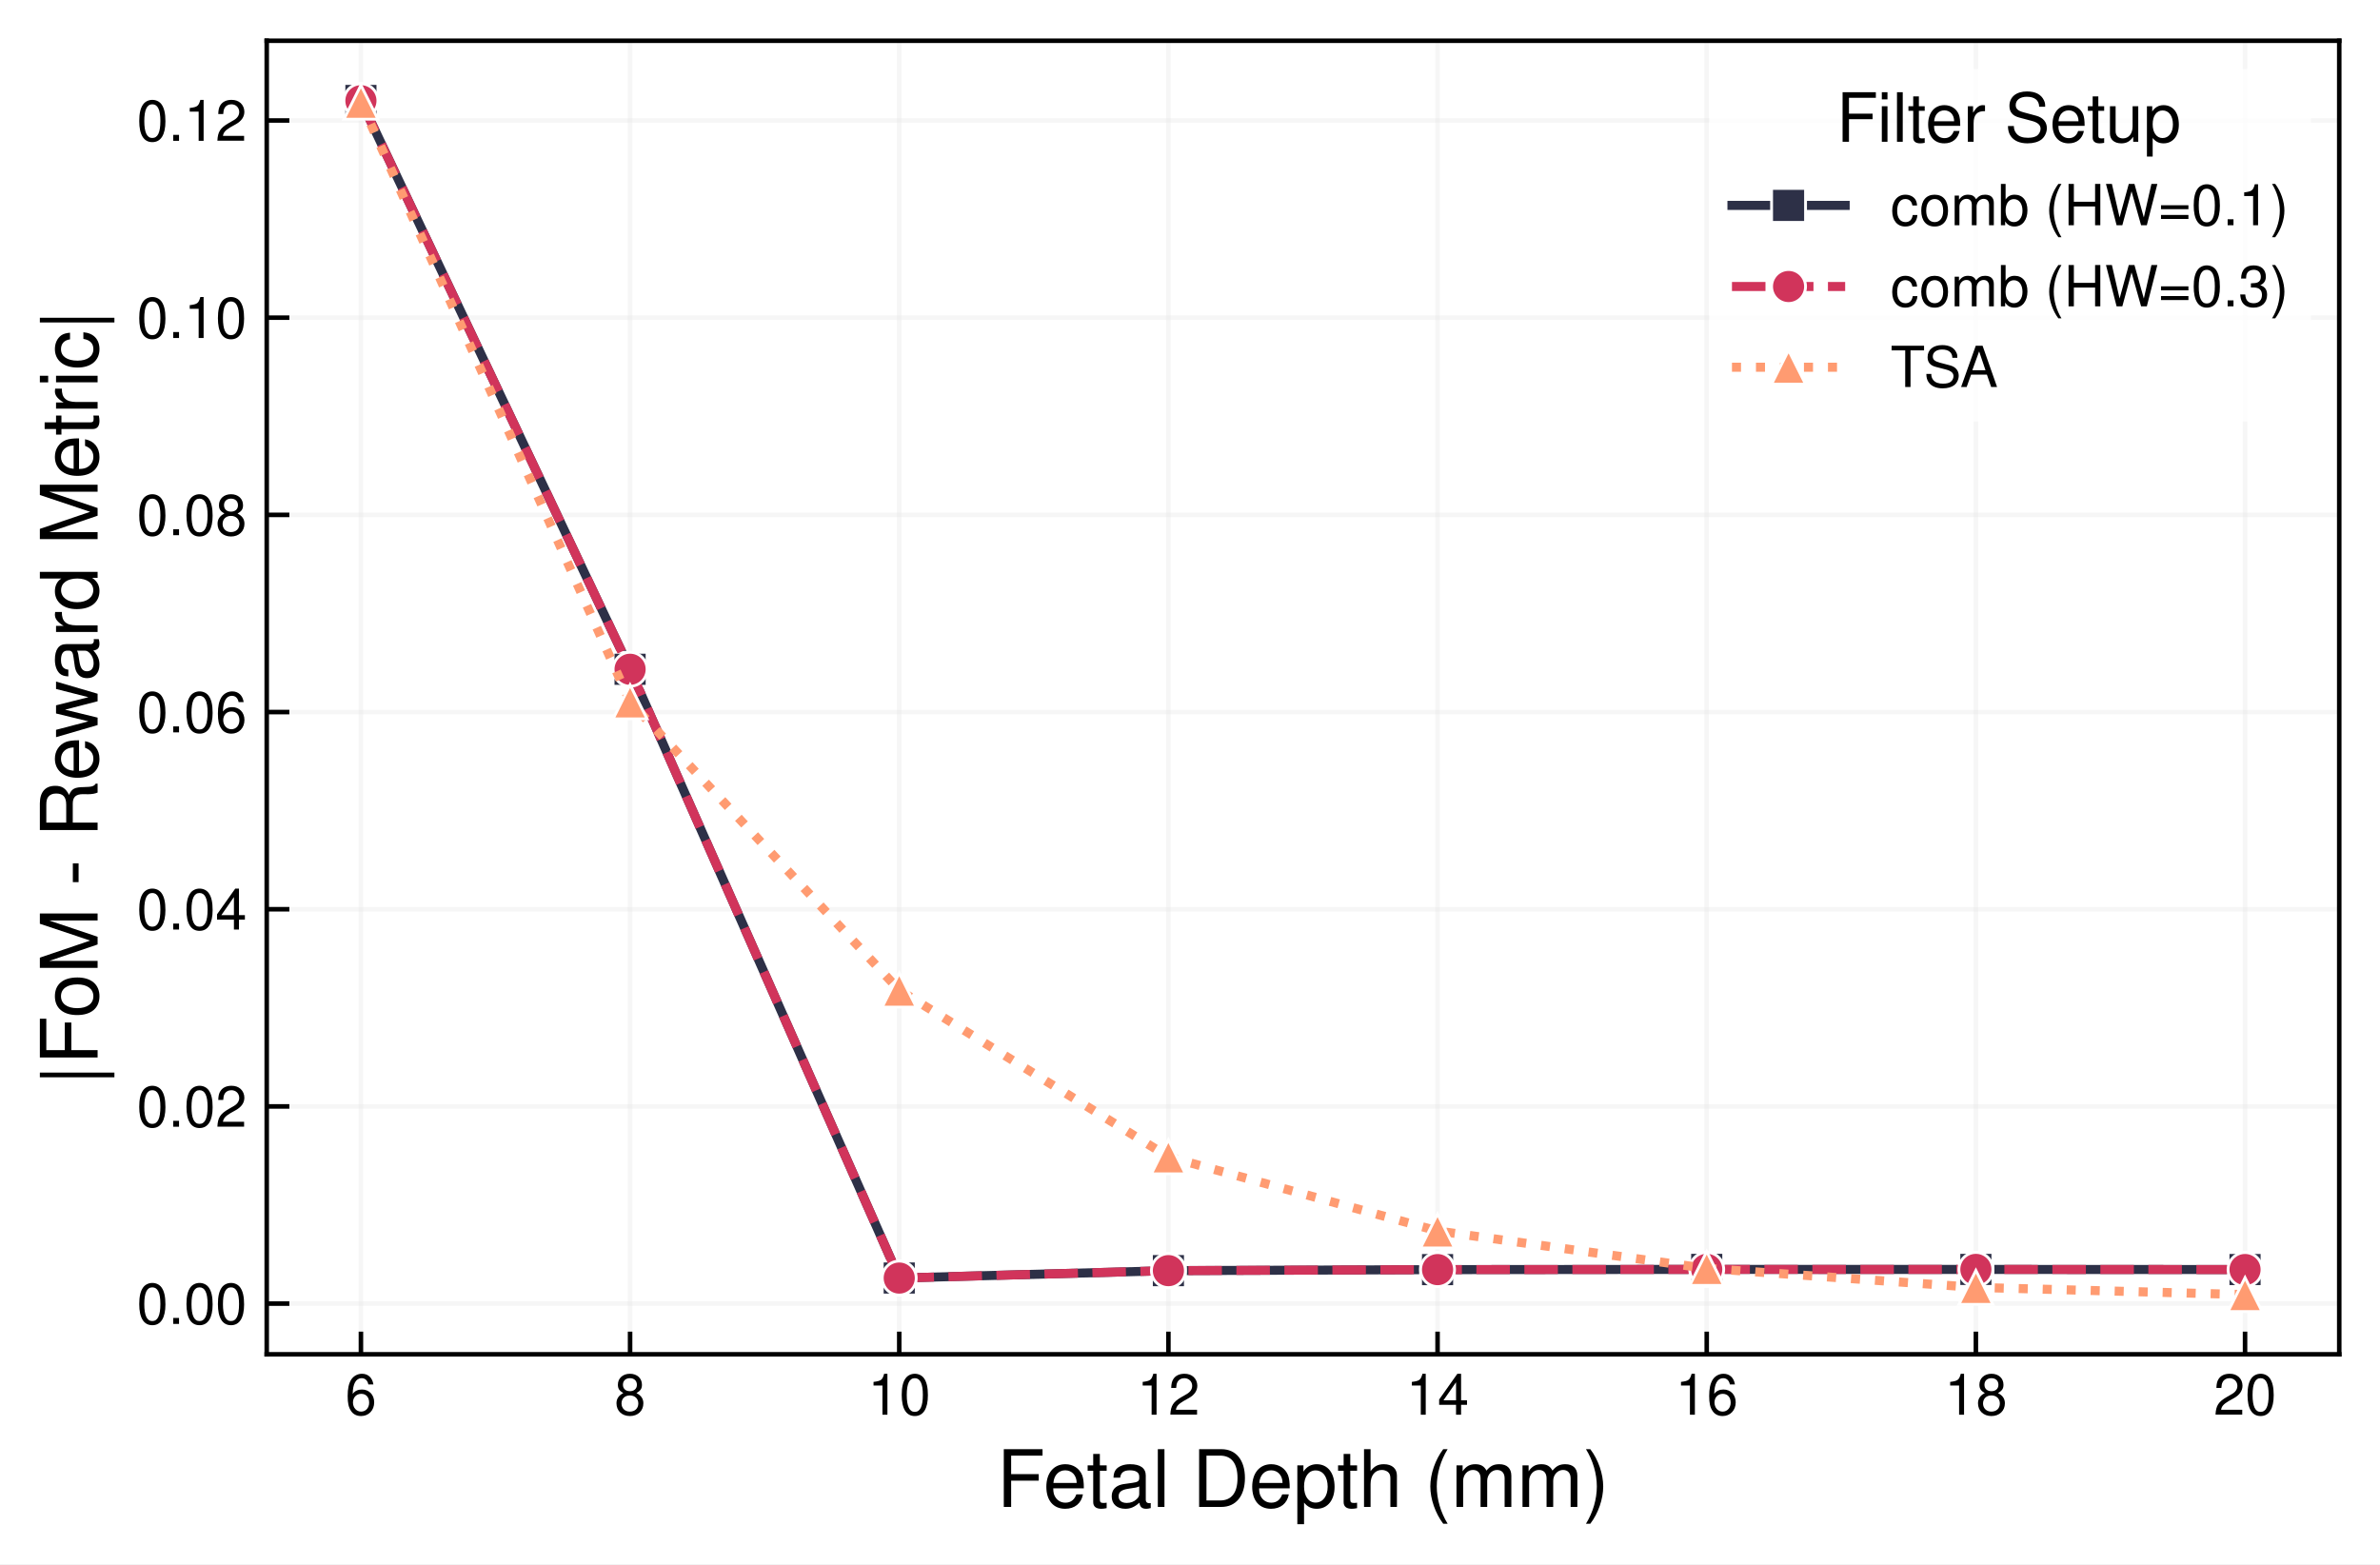
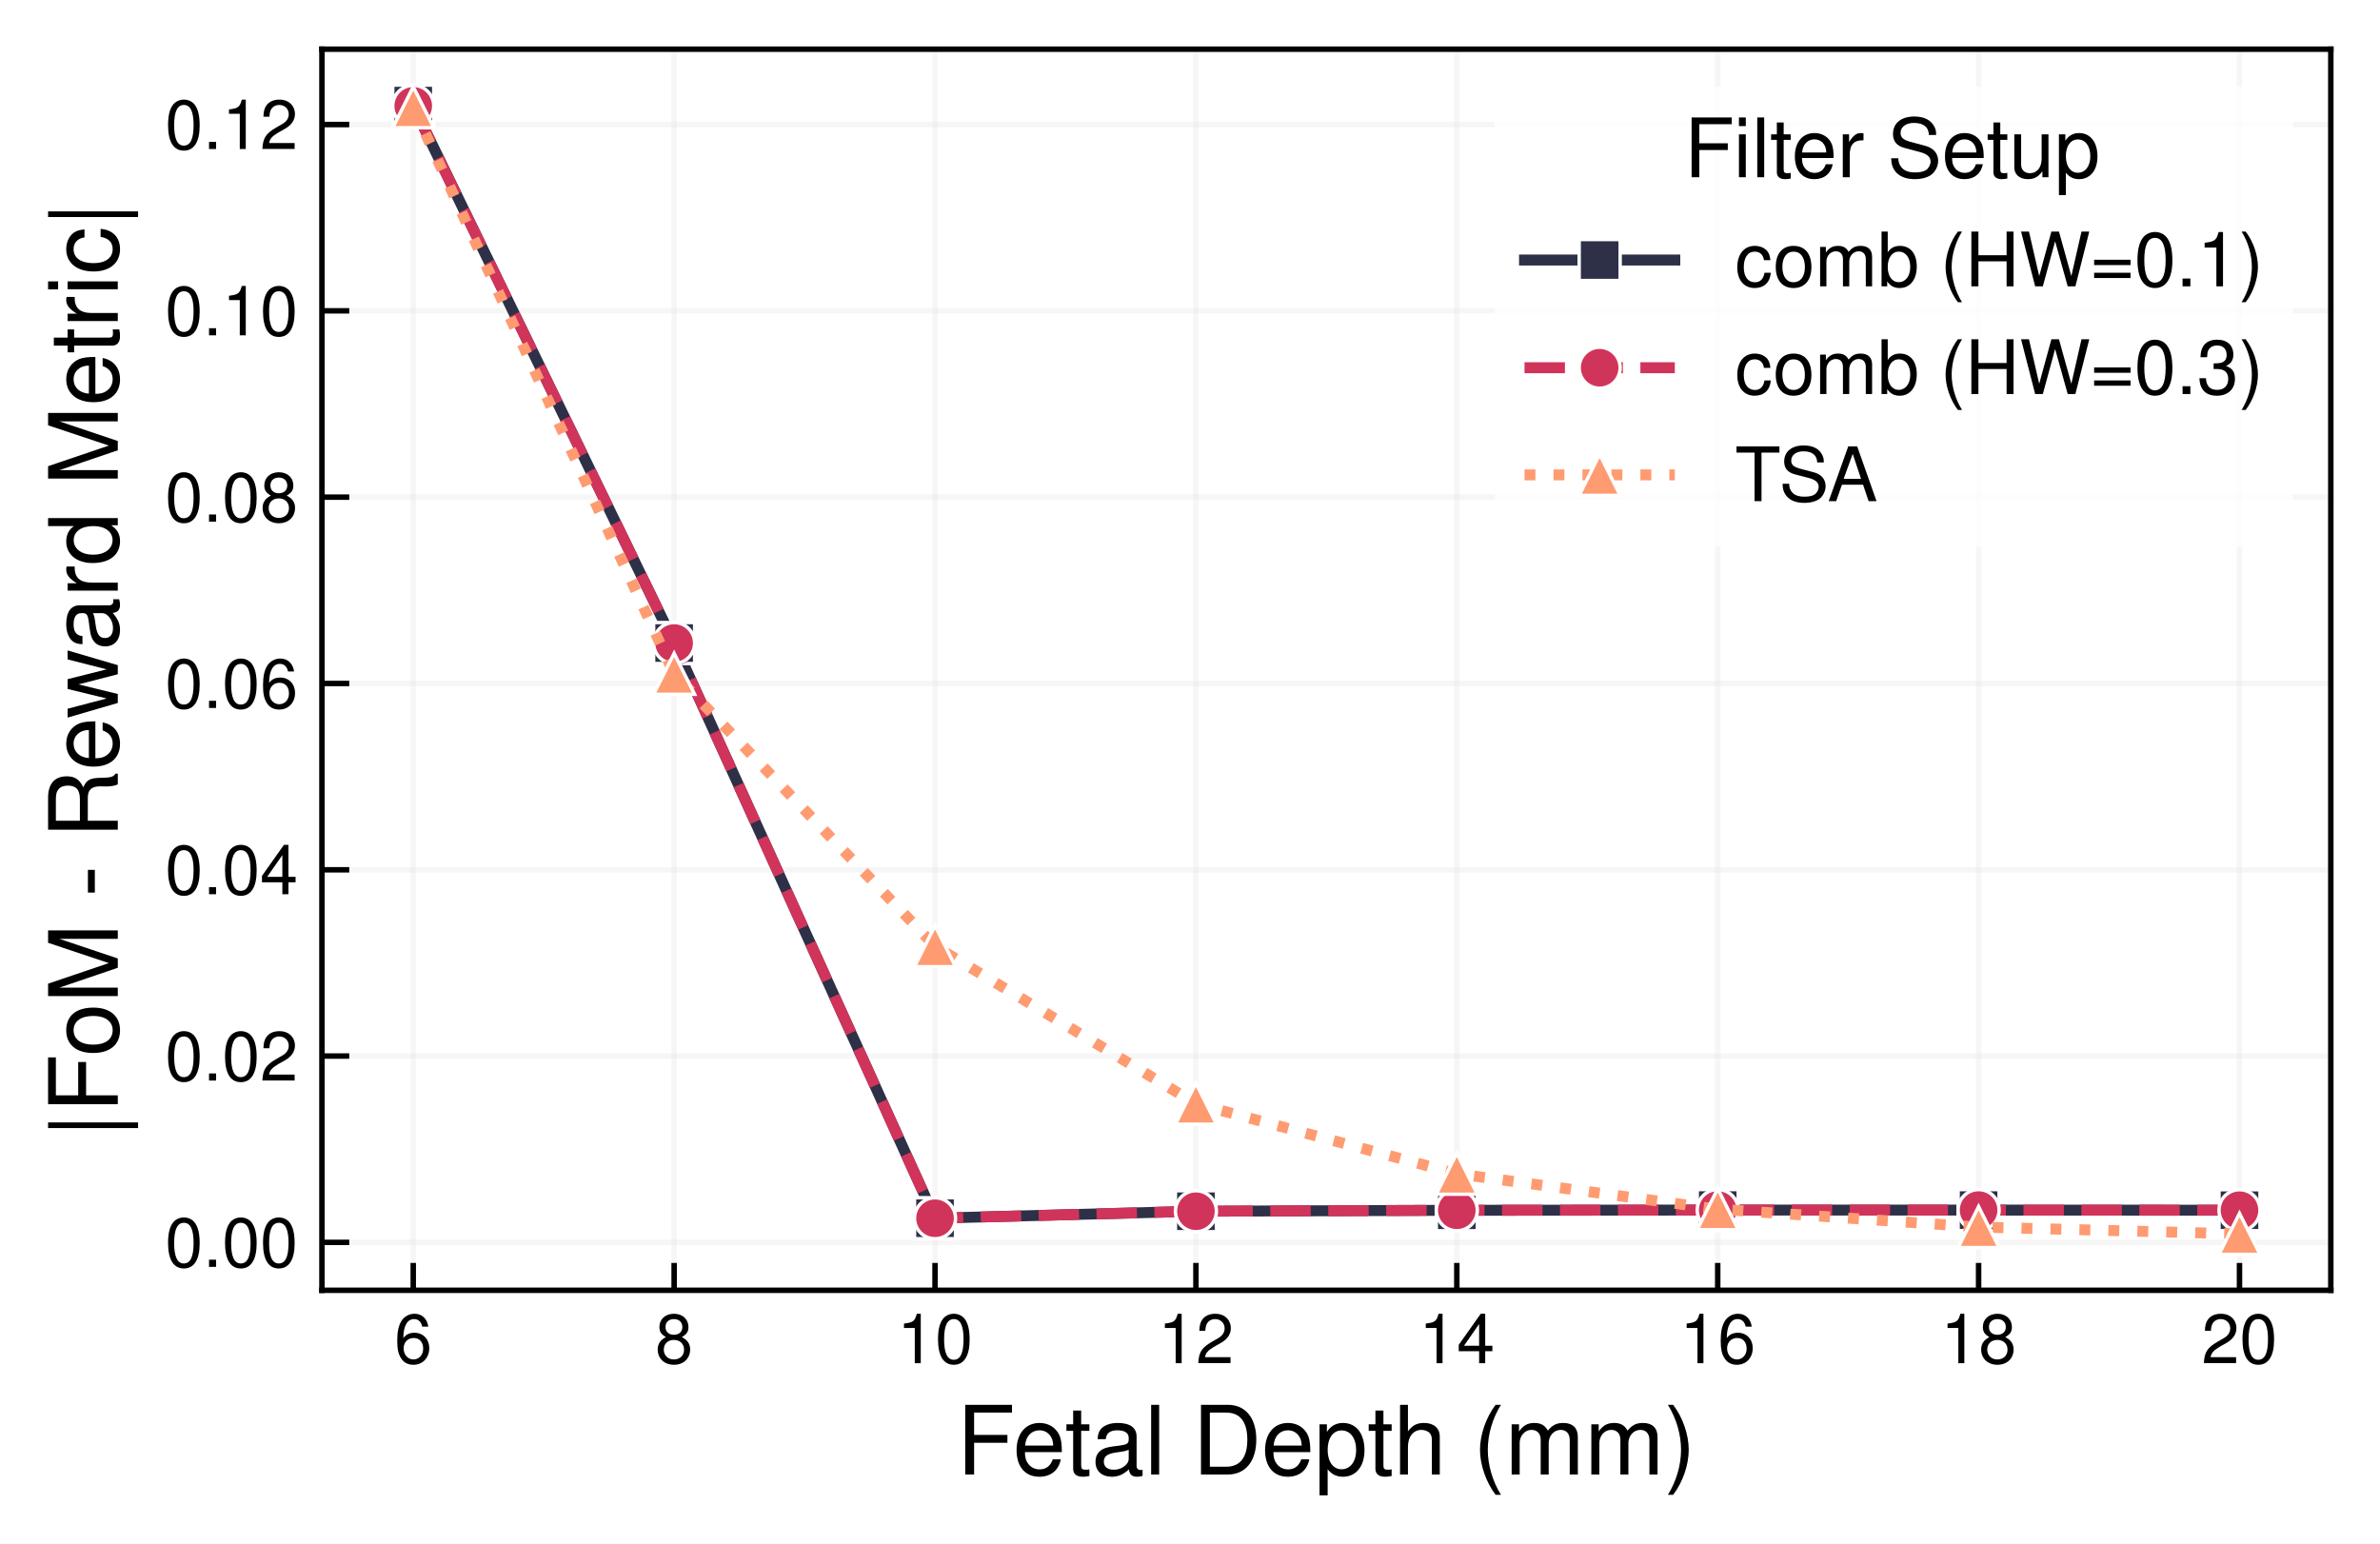
- <svg xmlns="http://www.w3.org/2000/svg" xmlns:xlink="http://www.w3.org/1999/xlink" width="420.479pt" height="276.363pt" viewBox="0 0 420.479 276.363" version="1.1">
+ <svg xmlns="http://www.w3.org/2000/svg" xmlns:xlink="http://www.w3.org/1999/xlink" width="348.367pt" height="225.963pt" viewBox="0 0 348.367 225.963" version="1.1">
  <defs>
    <style type="text/css">*{stroke-linejoin: round; stroke-linecap: butt}</style>
  </defs>
  <g id="figure_1">
    <g id="patch_1">
-       <path d="M 0 276.363  L 420.479 276.363  L 420.479 0  L 0 0  z " style="fill: #ffffff" />
+       <path d="M 0 225.963  L 348.367 225.963  L 348.367 0  L 0 0  z " style="fill: #ffffff" />
    </g>
    <g id="axes_1">
      <g id="patch_2">
-         <path d="M 47.122 239.28  L 413.279 239.28  L 413.279 7.2  L 47.122 7.2  z " style="fill: #ffffff" />
+         <path d="M 47.122 188.88  L 341.167 188.88  L 341.167 7.2  L 47.122 7.2  z " style="fill: #ffffff" />
      </g>
      <g id="matplotlib.axis_1">
        <g id="xtick_1">
          <g id="line2d_1">
-             <path d="M 63.765 239.28  L 63.765 7.2  " clip-path="url(#p50134c4aa8)" style="fill: none; stroke: #e0e0e0; stroke-opacity: 0.3; stroke-width: 0.8; stroke-linecap: square" />
+             <path d="M 60.488 188.88  L 60.488 7.2  " clip-path="url(#p93d07412b4)" style="fill: none; stroke: #e0e0e0; stroke-opacity: 0.3; stroke-width: 0.8; stroke-linecap: square" />
          </g>
          <g id="line2d_2">
            <defs>
-               <path id="ma1d5848e71" d="M 0 0  L 0 -4  " style="stroke: #000000; stroke-width: 0.8" />
+               <path id="m9ecdd34230" d="M 0 0  L 0 -4  " style="stroke: #000000; stroke-width: 0.8" />
            </defs>
            <g>
-               <use xlink:href="#ma1d5848e71" x="63.765" y="239.28" style="stroke: #000000; stroke-width: 0.8" />
+               <use xlink:href="#m9ecdd34230" x="60.488" y="188.88" style="stroke: #000000; stroke-width: 0.8" />
            </g>
          </g>
          <g id="text_1">
-             <text style="font-size: 10px; font-family: 'Helvetica', 'Arial', sans-serif; text-anchor: middle" x="63.765" y="249.953" transform="rotate(-0 63.7654 249.9534)">6</text>
+             <text style="font-size: 10px; font-family: 'Helvetica', 'Arial', sans-serif; text-anchor: middle" x="60.488" y="199.553" transform="rotate(-0 60.48756 199.5534)">6</text>
          </g>
        </g>
        <g id="xtick_2">
          <g id="line2d_3">
-             <path d="M 111.318 239.28  L 111.318 7.2  " clip-path="url(#p50134c4aa8)" style="fill: none; stroke: #e0e0e0; stroke-opacity: 0.3; stroke-width: 0.8; stroke-linecap: square" />
+             <path d="M 98.675 188.88  L 98.675 7.2  " clip-path="url(#p93d07412b4)" style="fill: none; stroke: #e0e0e0; stroke-opacity: 0.3; stroke-width: 0.8; stroke-linecap: square" />
          </g>
          <g id="line2d_4">
            <g>
-               <use xlink:href="#ma1d5848e71" x="111.318" y="239.28" style="stroke: #000000; stroke-width: 0.8" />
+               <use xlink:href="#m9ecdd34230" x="98.675" y="188.88" style="stroke: #000000; stroke-width: 0.8" />
            </g>
          </g>
          <g id="text_2">
-             <text style="font-size: 10px; font-family: 'Helvetica', 'Arial', sans-serif; text-anchor: middle" x="111.318" y="249.953" transform="rotate(-0 111.3183 249.9534)">8</text>
+             <text style="font-size: 10px; font-family: 'Helvetica', 'Arial', sans-serif; text-anchor: middle" x="98.675" y="199.553" transform="rotate(-0 98.67522 199.5534)">8</text>
          </g>
        </g>
        <g id="xtick_3">
          <g id="line2d_5">
-             <path d="M 158.871 239.28  L 158.871 7.2  " clip-path="url(#p50134c4aa8)" style="fill: none; stroke: #e0e0e0; stroke-opacity: 0.3; stroke-width: 0.8; stroke-linecap: square" />
+             <path d="M 136.863 188.88  L 136.863 7.2  " clip-path="url(#p93d07412b4)" style="fill: none; stroke: #e0e0e0; stroke-opacity: 0.3; stroke-width: 0.8; stroke-linecap: square" />
          </g>
          <g id="line2d_6">
            <g>
-               <use xlink:href="#ma1d5848e71" x="158.871" y="239.28" style="stroke: #000000; stroke-width: 0.8" />
+               <use xlink:href="#m9ecdd34230" x="136.863" y="188.88" style="stroke: #000000; stroke-width: 0.8" />
            </g>
          </g>
          <g id="text_3">
-             <text style="font-size: 10px; font-family: 'Helvetica', 'Arial', sans-serif; text-anchor: middle" x="158.871" y="249.953" transform="rotate(-0 158.8712 249.9534)">10</text>
+             <text style="font-size: 10px; font-family: 'Helvetica', 'Arial', sans-serif; text-anchor: middle" x="136.863" y="199.553" transform="rotate(-0 136.8629 199.5534)">10</text>
          </g>
        </g>
        <g id="xtick_4">
          <g id="line2d_7">
-             <path d="M 206.424 239.28  L 206.424 7.2  " clip-path="url(#p50134c4aa8)" style="fill: none; stroke: #e0e0e0; stroke-opacity: 0.3; stroke-width: 0.8; stroke-linecap: square" />
+             <path d="M 175.051 188.88  L 175.051 7.2  " clip-path="url(#p93d07412b4)" style="fill: none; stroke: #e0e0e0; stroke-opacity: 0.3; stroke-width: 0.8; stroke-linecap: square" />
          </g>
          <g id="line2d_8">
            <g>
-               <use xlink:href="#ma1d5848e71" x="206.424" y="239.28" style="stroke: #000000; stroke-width: 0.8" />
+               <use xlink:href="#m9ecdd34230" x="175.051" y="188.88" style="stroke: #000000; stroke-width: 0.8" />
            </g>
          </g>
          <g id="text_4">
-             <text style="font-size: 10px; font-family: 'Helvetica', 'Arial', sans-serif; text-anchor: middle" x="206.424" y="249.953" transform="rotate(-0 206.4242 249.9534)">12</text>
+             <text style="font-size: 10px; font-family: 'Helvetica', 'Arial', sans-serif; text-anchor: middle" x="175.051" y="199.553" transform="rotate(-0 175.0505 199.5534)">12</text>
          </g>
        </g>
        <g id="xtick_5">
          <g id="line2d_9">
-             <path d="M 253.977 239.28  L 253.977 7.2  " clip-path="url(#p50134c4aa8)" style="fill: none; stroke: #e0e0e0; stroke-opacity: 0.3; stroke-width: 0.8; stroke-linecap: square" />
+             <path d="M 213.238 188.88  L 213.238 7.2  " clip-path="url(#p93d07412b4)" style="fill: none; stroke: #e0e0e0; stroke-opacity: 0.3; stroke-width: 0.8; stroke-linecap: square" />
          </g>
          <g id="line2d_10">
            <g>
-               <use xlink:href="#ma1d5848e71" x="253.977" y="239.28" style="stroke: #000000; stroke-width: 0.8" />
+               <use xlink:href="#m9ecdd34230" x="213.238" y="188.88" style="stroke: #000000; stroke-width: 0.8" />
            </g>
          </g>
          <g id="text_5">
-             <text style="font-size: 10px; font-family: 'Helvetica', 'Arial', sans-serif; text-anchor: middle" x="253.977" y="249.953" transform="rotate(-0 253.9771 249.9534)">14</text>
+             <text style="font-size: 10px; font-family: 'Helvetica', 'Arial', sans-serif; text-anchor: middle" x="213.238" y="199.553" transform="rotate(-0 213.2382 199.5534)">14</text>
          </g>
        </g>
        <g id="xtick_6">
          <g id="line2d_11">
-             <path d="M 301.53 239.28  L 301.53 7.2  " clip-path="url(#p50134c4aa8)" style="fill: none; stroke: #e0e0e0; stroke-opacity: 0.3; stroke-width: 0.8; stroke-linecap: square" />
+             <path d="M 251.426 188.88  L 251.426 7.2  " clip-path="url(#p93d07412b4)" style="fill: none; stroke: #e0e0e0; stroke-opacity: 0.3; stroke-width: 0.8; stroke-linecap: square" />
          </g>
          <g id="line2d_12">
            <g>
-               <use xlink:href="#ma1d5848e71" x="301.53" y="239.28" style="stroke: #000000; stroke-width: 0.8" />
+               <use xlink:href="#m9ecdd34230" x="251.426" y="188.88" style="stroke: #000000; stroke-width: 0.8" />
            </g>
          </g>
          <g id="text_6">
-             <text style="font-size: 10px; font-family: 'Helvetica', 'Arial', sans-serif; text-anchor: middle" x="301.53" y="249.953" transform="rotate(-0 301.53 249.9534)">16</text>
+             <text style="font-size: 10px; font-family: 'Helvetica', 'Arial', sans-serif; text-anchor: middle" x="251.426" y="199.553" transform="rotate(-0 251.4259 199.5534)">16</text>
          </g>
        </g>
        <g id="xtick_7">
          <g id="line2d_13">
-             <path d="M 349.083 239.28  L 349.083 7.2  " clip-path="url(#p50134c4aa8)" style="fill: none; stroke: #e0e0e0; stroke-opacity: 0.3; stroke-width: 0.8; stroke-linecap: square" />
+             <path d="M 289.614 188.88  L 289.614 7.2  " clip-path="url(#p93d07412b4)" style="fill: none; stroke: #e0e0e0; stroke-opacity: 0.3; stroke-width: 0.8; stroke-linecap: square" />
          </g>
          <g id="line2d_14">
            <g>
-               <use xlink:href="#ma1d5848e71" x="349.083" y="239.28" style="stroke: #000000; stroke-width: 0.8" />
+               <use xlink:href="#m9ecdd34230" x="289.614" y="188.88" style="stroke: #000000; stroke-width: 0.8" />
            </g>
          </g>
          <g id="text_7">
-             <text style="font-size: 10px; font-family: 'Helvetica', 'Arial', sans-serif; text-anchor: middle" x="349.083" y="249.953" transform="rotate(-0 349.0829 249.9534)">18</text>
+             <text style="font-size: 10px; font-family: 'Helvetica', 'Arial', sans-serif; text-anchor: middle" x="289.614" y="199.553" transform="rotate(-0 289.6135 199.5534)">18</text>
          </g>
        </g>
        <g id="xtick_8">
          <g id="line2d_15">
-             <path d="M 396.636 239.28  L 396.636 7.2  " clip-path="url(#p50134c4aa8)" style="fill: none; stroke: #e0e0e0; stroke-opacity: 0.3; stroke-width: 0.8; stroke-linecap: square" />
+             <path d="M 327.801 188.88  L 327.801 7.2  " clip-path="url(#p93d07412b4)" style="fill: none; stroke: #e0e0e0; stroke-opacity: 0.3; stroke-width: 0.8; stroke-linecap: square" />
          </g>
          <g id="line2d_16">
            <g>
-               <use xlink:href="#ma1d5848e71" x="396.636" y="239.28" style="stroke: #000000; stroke-width: 0.8" />
+               <use xlink:href="#m9ecdd34230" x="327.801" y="188.88" style="stroke: #000000; stroke-width: 0.8" />
            </g>
          </g>
          <g id="text_8">
-             <text style="font-size: 10px; font-family: 'Helvetica', 'Arial', sans-serif; text-anchor: middle" x="396.636" y="249.953" transform="rotate(-0 396.6359 249.9534)">20</text>
+             <text style="font-size: 10px; font-family: 'Helvetica', 'Arial', sans-serif; text-anchor: middle" x="327.801" y="199.553" transform="rotate(-0 327.8012 199.5534)">20</text>
          </g>
        </g>
        <g id="text_9">
-           <text style="font-size: 14px; font-family: 'Helvetica', 'Arial', sans-serif; text-anchor: middle" x="230.201" y="266.245" transform="rotate(-0 230.2006 266.2447)">Fetal Depth (mm)</text>
+           <text style="font-size: 14px; font-family: 'Helvetica', 'Arial', sans-serif; text-anchor: middle" x="194.144" y="215.845" transform="rotate(-0 194.1444 215.8447)">Fetal Depth (mm)</text>
        </g>
      </g>
      <g id="matplotlib.axis_2">
        <g id="ytick_1">
          <g id="line2d_17">
-             <path d="M 47.122 230.322  L 413.279 230.322  " clip-path="url(#p50134c4aa8)" style="fill: none; stroke: #e0e0e0; stroke-opacity: 0.3; stroke-width: 0.8; stroke-linecap: square" />
+             <path d="M 47.122 181.868  L 341.167 181.868  " clip-path="url(#p93d07412b4)" style="fill: none; stroke: #e0e0e0; stroke-opacity: 0.3; stroke-width: 0.8; stroke-linecap: square" />
          </g>
          <g id="line2d_18">
            <defs>
-               <path id="m46e568b94a" d="M 0 0  L 4 0  " style="stroke: #000000; stroke-width: 0.8" />
+               <path id="m04248657ba" d="M 0 0  L 4 0  " style="stroke: #000000; stroke-width: 0.8" />
            </defs>
            <g>
-               <use xlink:href="#m46e568b94a" x="47.122" y="230.322" style="stroke: #000000; stroke-width: 0.8" />
+               <use xlink:href="#m04248657ba" x="47.122" y="181.868" style="stroke: #000000; stroke-width: 0.8" />
            </g>
          </g>
          <g id="text_10">
-             <text style="font-size: 10px; font-family: 'Helvetica', 'Arial', sans-serif; text-anchor: end" x="43.622" y="233.909" transform="rotate(-0 43.62188 233.9089)">0.00</text>
+             <text style="font-size: 10px; font-family: 'Helvetica', 'Arial', sans-serif; text-anchor: end" x="43.622" y="185.454" transform="rotate(-0 43.62188 185.4543)">0.00</text>
          </g>
        </g>
        <g id="ytick_2">
          <g id="line2d_19">
-             <path d="M 47.122 195.484  L 413.279 195.484  " clip-path="url(#p50134c4aa8)" style="fill: none; stroke: #e0e0e0; stroke-opacity: 0.3; stroke-width: 0.8; stroke-linecap: square" />
+             <path d="M 47.122 154.595  L 341.167 154.595  " clip-path="url(#p93d07412b4)" style="fill: none; stroke: #e0e0e0; stroke-opacity: 0.3; stroke-width: 0.8; stroke-linecap: square" />
          </g>
          <g id="line2d_20">
            <g>
-               <use xlink:href="#m46e568b94a" x="47.122" y="195.484" style="stroke: #000000; stroke-width: 0.8" />
+               <use xlink:href="#m04248657ba" x="47.122" y="154.595" style="stroke: #000000; stroke-width: 0.8" />
            </g>
          </g>
          <g id="text_11">
-             <text style="font-size: 10px; font-family: 'Helvetica', 'Arial', sans-serif; text-anchor: end" x="43.622" y="199.07" transform="rotate(-0 43.62188 199.0704)">0.02</text>
+             <text style="font-size: 10px; font-family: 'Helvetica', 'Arial', sans-serif; text-anchor: end" x="43.622" y="158.181" transform="rotate(-0 43.62188 158.1815)">0.02</text>
          </g>
        </g>
        <g id="ytick_3">
          <g id="line2d_21">
-             <path d="M 47.122 160.645  L 413.279 160.645  " clip-path="url(#p50134c4aa8)" style="fill: none; stroke: #e0e0e0; stroke-opacity: 0.3; stroke-width: 0.8; stroke-linecap: square" />
+             <path d="M 47.122 127.322  L 341.167 127.322  " clip-path="url(#p93d07412b4)" style="fill: none; stroke: #e0e0e0; stroke-opacity: 0.3; stroke-width: 0.8; stroke-linecap: square" />
          </g>
          <g id="line2d_22">
            <g>
-               <use xlink:href="#m46e568b94a" x="47.122" y="160.645" style="stroke: #000000; stroke-width: 0.8" />
+               <use xlink:href="#m04248657ba" x="47.122" y="127.322" style="stroke: #000000; stroke-width: 0.8" />
            </g>
          </g>
          <g id="text_12">
-             <text style="font-size: 10px; font-family: 'Helvetica', 'Arial', sans-serif; text-anchor: end" x="43.622" y="164.232" transform="rotate(-0 43.62188 164.2318)">0.04</text>
+             <text style="font-size: 10px; font-family: 'Helvetica', 'Arial', sans-serif; text-anchor: end" x="43.622" y="130.909" transform="rotate(-0 43.62188 130.9087)">0.04</text>
          </g>
        </g>
        <g id="ytick_4">
          <g id="line2d_23">
-             <path d="M 47.122 125.807  L 413.279 125.807  " clip-path="url(#p50134c4aa8)" style="fill: none; stroke: #e0e0e0; stroke-opacity: 0.3; stroke-width: 0.8; stroke-linecap: square" />
+             <path d="M 47.122 100.049  L 341.167 100.049  " clip-path="url(#p93d07412b4)" style="fill: none; stroke: #e0e0e0; stroke-opacity: 0.3; stroke-width: 0.8; stroke-linecap: square" />
          </g>
          <g id="line2d_24">
            <g>
-               <use xlink:href="#m46e568b94a" x="47.122" y="125.807" style="stroke: #000000; stroke-width: 0.8" />
+               <use xlink:href="#m04248657ba" x="47.122" y="100.049" style="stroke: #000000; stroke-width: 0.8" />
            </g>
          </g>
          <g id="text_13">
-             <text style="font-size: 10px; font-family: 'Helvetica', 'Arial', sans-serif; text-anchor: end" x="43.622" y="129.393" transform="rotate(-0 43.62188 129.3933)">0.06</text>
+             <text style="font-size: 10px; font-family: 'Helvetica', 'Arial', sans-serif; text-anchor: end" x="43.622" y="103.636" transform="rotate(-0 43.62188 103.6359)">0.06</text>
          </g>
        </g>
        <g id="ytick_5">
          <g id="line2d_25">
-             <path d="M 47.122 90.968  L 413.279 90.968  " clip-path="url(#p50134c4aa8)" style="fill: none; stroke: #e0e0e0; stroke-opacity: 0.3; stroke-width: 0.8; stroke-linecap: square" />
+             <path d="M 47.122 72.776  L 341.167 72.776  " clip-path="url(#p93d07412b4)" style="fill: none; stroke: #e0e0e0; stroke-opacity: 0.3; stroke-width: 0.8; stroke-linecap: square" />
          </g>
          <g id="line2d_26">
            <g>
-               <use xlink:href="#m46e568b94a" x="47.122" y="90.968" style="stroke: #000000; stroke-width: 0.8" />
+               <use xlink:href="#m04248657ba" x="47.122" y="72.776" style="stroke: #000000; stroke-width: 0.8" />
            </g>
          </g>
          <g id="text_14">
-             <text style="font-size: 10px; font-family: 'Helvetica', 'Arial', sans-serif; text-anchor: end" x="43.622" y="94.555" transform="rotate(-0 43.62188 94.55475)">0.08</text>
+             <text style="font-size: 10px; font-family: 'Helvetica', 'Arial', sans-serif; text-anchor: end" x="43.622" y="76.363" transform="rotate(-0 43.62188 76.36314)">0.08</text>
          </g>
        </g>
        <g id="ytick_6">
          <g id="line2d_27">
-             <path d="M 47.122 56.129  L 413.279 56.129  " clip-path="url(#p50134c4aa8)" style="fill: none; stroke: #e0e0e0; stroke-opacity: 0.3; stroke-width: 0.8; stroke-linecap: square" />
+             <path d="M 47.122 45.504  L 341.167 45.504  " clip-path="url(#p93d07412b4)" style="fill: none; stroke: #e0e0e0; stroke-opacity: 0.3; stroke-width: 0.8; stroke-linecap: square" />
          </g>
          <g id="line2d_28">
            <g>
-               <use xlink:href="#m46e568b94a" x="47.122" y="56.129" style="stroke: #000000; stroke-width: 0.8" />
+               <use xlink:href="#m04248657ba" x="47.122" y="45.504" style="stroke: #000000; stroke-width: 0.8" />
            </g>
          </g>
          <g id="text_15">
-             <text style="font-size: 10px; font-family: 'Helvetica', 'Arial', sans-serif; text-anchor: end" x="43.622" y="59.716" transform="rotate(-0 43.62188 59.7162)">0.10</text>
+             <text style="font-size: 10px; font-family: 'Helvetica', 'Arial', sans-serif; text-anchor: end" x="43.622" y="49.09" transform="rotate(-0 43.62188 49.09036)">0.10</text>
          </g>
        </g>
        <g id="ytick_7">
          <g id="line2d_29">
-             <path d="M 47.122 21.291  L 413.279 21.291  " clip-path="url(#p50134c4aa8)" style="fill: none; stroke: #e0e0e0; stroke-opacity: 0.3; stroke-width: 0.8; stroke-linecap: square" />
+             <path d="M 47.122 18.231  L 341.167 18.231  " clip-path="url(#p93d07412b4)" style="fill: none; stroke: #e0e0e0; stroke-opacity: 0.3; stroke-width: 0.8; stroke-linecap: square" />
          </g>
          <g id="line2d_30">
            <g>
-               <use xlink:href="#m46e568b94a" x="47.122" y="21.291" style="stroke: #000000; stroke-width: 0.8" />
+               <use xlink:href="#m04248657ba" x="47.122" y="18.231" style="stroke: #000000; stroke-width: 0.8" />
            </g>
          </g>
          <g id="text_16">
-             <text style="font-size: 10px; font-family: 'Helvetica', 'Arial', sans-serif; text-anchor: end" x="43.622" y="24.878" transform="rotate(-0 43.62188 24.87765)">0.12</text>
+             <text style="font-size: 10px; font-family: 'Helvetica', 'Arial', sans-serif; text-anchor: end" x="43.622" y="21.818" transform="rotate(-0 43.62188 21.81757)">0.12</text>
          </g>
        </g>
        <g id="text_17">
-           <text style="font-size: 14px; font-family: 'Helvetica', 'Arial', sans-serif; text-anchor: middle" x="17.243" y="123.24" transform="rotate(-90 17.24281 123.24)">|FoM - Reward Metric|</text>
+           <text style="font-size: 14px; font-family: 'Helvetica', 'Arial', sans-serif; text-anchor: middle" x="17.243" y="98.04" transform="rotate(-90 17.24281 98.04)">|FoM - Reward Metric|</text>
        </g>
      </g>
      <g id="line2d_31">
-         <path d="M 63.765 17.749  L 111.318 118.25  L 158.871 225.802  L 206.424 224.498  L 253.977 224.318  L 301.53 224.277  L 349.083 224.283  L 396.636 224.306  " clip-path="url(#p50134c4aa8)" style="fill: none; stroke: #2d3047; stroke-width: 1.6; stroke-linecap: square" />
+         <path d="M 60.488 15.458  L 98.675 94.133  L 136.863 178.329  L 175.051 177.308  L 213.238 177.167  L 251.426 177.135  L 289.614 177.14  L 327.801 177.158  " clip-path="url(#p93d07412b4)" style="fill: none; stroke: #2d3047; stroke-width: 1.6; stroke-linecap: square" />
        <defs>
-           <path id="m1cb173d87b" d="M -3 3  L 3 3  L 3 -3  L -3 -3  z " style="stroke: #ffffff; stroke-width: 0.5; stroke-linejoin: miter" />
+           <path id="m2a18aa98c1" d="M -3 3  L 3 3  L 3 -3  L -3 -3  z " style="stroke: #ffffff; stroke-width: 0.5; stroke-linejoin: miter" />
        </defs>
-         <g clip-path="url(#p50134c4aa8)">
-           <use xlink:href="#m1cb173d87b" x="63.765" y="17.749" style="fill: #2d3047; stroke: #ffffff; stroke-width: 0.5; stroke-linejoin: miter" />
-           <use xlink:href="#m1cb173d87b" x="111.318" y="118.25" style="fill: #2d3047; stroke: #ffffff; stroke-width: 0.5; stroke-linejoin: miter" />
-           <use xlink:href="#m1cb173d87b" x="158.871" y="225.802" style="fill: #2d3047; stroke: #ffffff; stroke-width: 0.5; stroke-linejoin: miter" />
-           <use xlink:href="#m1cb173d87b" x="206.424" y="224.498" style="fill: #2d3047; stroke: #ffffff; stroke-width: 0.5; stroke-linejoin: miter" />
-           <use xlink:href="#m1cb173d87b" x="253.977" y="224.318" style="fill: #2d3047; stroke: #ffffff; stroke-width: 0.5; stroke-linejoin: miter" />
-           <use xlink:href="#m1cb173d87b" x="301.53" y="224.277" style="fill: #2d3047; stroke: #ffffff; stroke-width: 0.5; stroke-linejoin: miter" />
-           <use xlink:href="#m1cb173d87b" x="349.083" y="224.283" style="fill: #2d3047; stroke: #ffffff; stroke-width: 0.5; stroke-linejoin: miter" />
-           <use xlink:href="#m1cb173d87b" x="396.636" y="224.306" style="fill: #2d3047; stroke: #ffffff; stroke-width: 0.5; stroke-linejoin: miter" />
+         <g clip-path="url(#p93d07412b4)">
+           <use xlink:href="#m2a18aa98c1" x="60.488" y="15.458" style="fill: #2d3047; stroke: #ffffff; stroke-width: 0.5; stroke-linejoin: miter" />
+           <use xlink:href="#m2a18aa98c1" x="98.675" y="94.133" style="fill: #2d3047; stroke: #ffffff; stroke-width: 0.5; stroke-linejoin: miter" />
+           <use xlink:href="#m2a18aa98c1" x="136.863" y="178.329" style="fill: #2d3047; stroke: #ffffff; stroke-width: 0.5; stroke-linejoin: miter" />
+           <use xlink:href="#m2a18aa98c1" x="175.051" y="177.308" style="fill: #2d3047; stroke: #ffffff; stroke-width: 0.5; stroke-linejoin: miter" />
+           <use xlink:href="#m2a18aa98c1" x="213.238" y="177.167" style="fill: #2d3047; stroke: #ffffff; stroke-width: 0.5; stroke-linejoin: miter" />
+           <use xlink:href="#m2a18aa98c1" x="251.426" y="177.135" style="fill: #2d3047; stroke: #ffffff; stroke-width: 0.5; stroke-linejoin: miter" />
+           <use xlink:href="#m2a18aa98c1" x="289.614" y="177.14" style="fill: #2d3047; stroke: #ffffff; stroke-width: 0.5; stroke-linejoin: miter" />
+           <use xlink:href="#m2a18aa98c1" x="327.801" y="177.158" style="fill: #2d3047; stroke: #ffffff; stroke-width: 0.5; stroke-linejoin: miter" />
        </g>
      </g>
      <g id="line2d_32">
-         <path d="M 63.765 17.803  L 111.318 118.25  L 158.871 225.81  L 206.424 224.498  L 253.977 224.318  L 301.53 224.277  L 349.083 224.283  L 396.636 224.306  " clip-path="url(#p50134c4aa8)" style="fill: none; stroke-dasharray: 5.92,2.56; stroke-dashoffset: 0; stroke: #d1345b; stroke-width: 1.6" />
+         <path d="M 60.488 15.501  L 98.675 94.133  L 136.863 178.335  L 175.051 177.308  L 213.238 177.167  L 251.426 177.135  L 289.614 177.14  L 327.801 177.158  " clip-path="url(#p93d07412b4)" style="fill: none; stroke-dasharray: 5.92,2.56; stroke-dashoffset: 0; stroke: #d1345b; stroke-width: 1.6" />
        <defs>
-           <path id="mc4c116960e" d="M 0 3  C 0.796 3 1.559 2.684 2.121 2.121  C 2.684 1.559 3 0.796 3 0  C 3 -0.796 2.684 -1.559 2.121 -2.121  C 1.559 -2.684 0.796 -3 0 -3  C -0.796 -3 -1.559 -2.684 -2.121 -2.121  C -2.684 -1.559 -3 -0.796 -3 0  C -3 0.796 -2.684 1.559 -2.121 2.121  C -1.559 2.684 -0.796 3 0 3  z " style="stroke: #ffffff; stroke-width: 0.5" />
+           <path id="m8869a387f1" d="M 0 3  C 0.796 3 1.559 2.684 2.121 2.121  C 2.684 1.559 3 0.796 3 0  C 3 -0.796 2.684 -1.559 2.121 -2.121  C 1.559 -2.684 0.796 -3 0 -3  C -0.796 -3 -1.559 -2.684 -2.121 -2.121  C -2.684 -1.559 -3 -0.796 -3 0  C -3 0.796 -2.684 1.559 -2.121 2.121  C -1.559 2.684 -0.796 3 0 3  z " style="stroke: #ffffff; stroke-width: 0.5" />
        </defs>
-         <g clip-path="url(#p50134c4aa8)">
-           <use xlink:href="#mc4c116960e" x="63.765" y="17.803" style="fill: #d1345b; stroke: #ffffff; stroke-width: 0.5" />
-           <use xlink:href="#mc4c116960e" x="111.318" y="118.25" style="fill: #d1345b; stroke: #ffffff; stroke-width: 0.5" />
-           <use xlink:href="#mc4c116960e" x="158.871" y="225.81" style="fill: #d1345b; stroke: #ffffff; stroke-width: 0.5" />
-           <use xlink:href="#mc4c116960e" x="206.424" y="224.498" style="fill: #d1345b; stroke: #ffffff; stroke-width: 0.5" />
-           <use xlink:href="#mc4c116960e" x="253.977" y="224.318" style="fill: #d1345b; stroke: #ffffff; stroke-width: 0.5" />
-           <use xlink:href="#mc4c116960e" x="301.53" y="224.277" style="fill: #d1345b; stroke: #ffffff; stroke-width: 0.5" />
-           <use xlink:href="#mc4c116960e" x="349.083" y="224.283" style="fill: #d1345b; stroke: #ffffff; stroke-width: 0.5" />
-           <use xlink:href="#mc4c116960e" x="396.636" y="224.306" style="fill: #d1345b; stroke: #ffffff; stroke-width: 0.5" />
+         <g clip-path="url(#p93d07412b4)">
+           <use xlink:href="#m8869a387f1" x="60.488" y="15.501" style="fill: #d1345b; stroke: #ffffff; stroke-width: 0.5" />
+           <use xlink:href="#m8869a387f1" x="98.675" y="94.133" style="fill: #d1345b; stroke: #ffffff; stroke-width: 0.5" />
+           <use xlink:href="#m8869a387f1" x="136.863" y="178.335" style="fill: #d1345b; stroke: #ffffff; stroke-width: 0.5" />
+           <use xlink:href="#m8869a387f1" x="175.051" y="177.308" style="fill: #d1345b; stroke: #ffffff; stroke-width: 0.5" />
+           <use xlink:href="#m8869a387f1" x="213.238" y="177.167" style="fill: #d1345b; stroke: #ffffff; stroke-width: 0.5" />
+           <use xlink:href="#m8869a387f1" x="251.426" y="177.135" style="fill: #d1345b; stroke: #ffffff; stroke-width: 0.5" />
+           <use xlink:href="#m8869a387f1" x="289.614" y="177.14" style="fill: #d1345b; stroke: #ffffff; stroke-width: 0.5" />
+           <use xlink:href="#m8869a387f1" x="327.801" y="177.158" style="fill: #d1345b; stroke: #ffffff; stroke-width: 0.5" />
        </g>
      </g>
      <g id="line2d_33">
-         <path d="M 63.765 18.058  L 111.318 124.008  L 158.871 174.935  L 206.424 204.393  L 253.977 217.488  L 301.53 224.109  L 349.083 227.46  L 396.636 228.731  " clip-path="url(#p50134c4aa8)" style="fill: none; stroke-dasharray: 1.6,2.64; stroke-dashoffset: 0; stroke: #ff9b71; stroke-width: 1.6" />
+         <path d="M 60.488 15.7  L 98.675 98.641  L 136.863 138.508  L 175.051 161.569  L 213.238 171.82  L 251.426 177.004  L 289.614 179.627  L 327.801 180.622  " clip-path="url(#p93d07412b4)" style="fill: none; stroke-dasharray: 1.6,2.64; stroke-dashoffset: 0; stroke: #ff9b71; stroke-width: 1.6" />
        <defs>
-           <path id="m54aee89dcc" d="M 0 -3  L -3 3  L 3 3  z " style="stroke: #ffffff; stroke-width: 0.5; stroke-linejoin: miter" />
+           <path id="m20bb10a0ea" d="M 0 -3  L -3 3  L 3 3  z " style="stroke: #ffffff; stroke-width: 0.5; stroke-linejoin: miter" />
        </defs>
-         <g clip-path="url(#p50134c4aa8)">
-           <use xlink:href="#m54aee89dcc" x="63.765" y="18.058" style="fill: #ff9b71; stroke: #ffffff; stroke-width: 0.5; stroke-linejoin: miter" />
-           <use xlink:href="#m54aee89dcc" x="111.318" y="124.008" style="fill: #ff9b71; stroke: #ffffff; stroke-width: 0.5; stroke-linejoin: miter" />
-           <use xlink:href="#m54aee89dcc" x="158.871" y="174.935" style="fill: #ff9b71; stroke: #ffffff; stroke-width: 0.5; stroke-linejoin: miter" />
-           <use xlink:href="#m54aee89dcc" x="206.424" y="204.393" style="fill: #ff9b71; stroke: #ffffff; stroke-width: 0.5; stroke-linejoin: miter" />
-           <use xlink:href="#m54aee89dcc" x="253.977" y="217.488" style="fill: #ff9b71; stroke: #ffffff; stroke-width: 0.5; stroke-linejoin: miter" />
-           <use xlink:href="#m54aee89dcc" x="301.53" y="224.109" style="fill: #ff9b71; stroke: #ffffff; stroke-width: 0.5; stroke-linejoin: miter" />
-           <use xlink:href="#m54aee89dcc" x="349.083" y="227.46" style="fill: #ff9b71; stroke: #ffffff; stroke-width: 0.5; stroke-linejoin: miter" />
-           <use xlink:href="#m54aee89dcc" x="396.636" y="228.731" style="fill: #ff9b71; stroke: #ffffff; stroke-width: 0.5; stroke-linejoin: miter" />
+         <g clip-path="url(#p93d07412b4)">
+           <use xlink:href="#m20bb10a0ea" x="60.488" y="15.7" style="fill: #ff9b71; stroke: #ffffff; stroke-width: 0.5; stroke-linejoin: miter" />
+           <use xlink:href="#m20bb10a0ea" x="98.675" y="98.641" style="fill: #ff9b71; stroke: #ffffff; stroke-width: 0.5; stroke-linejoin: miter" />
+           <use xlink:href="#m20bb10a0ea" x="136.863" y="138.508" style="fill: #ff9b71; stroke: #ffffff; stroke-width: 0.5; stroke-linejoin: miter" />
+           <use xlink:href="#m20bb10a0ea" x="175.051" y="161.569" style="fill: #ff9b71; stroke: #ffffff; stroke-width: 0.5; stroke-linejoin: miter" />
+           <use xlink:href="#m20bb10a0ea" x="213.238" y="171.82" style="fill: #ff9b71; stroke: #ffffff; stroke-width: 0.5; stroke-linejoin: miter" />
+           <use xlink:href="#m20bb10a0ea" x="251.426" y="177.004" style="fill: #ff9b71; stroke: #ffffff; stroke-width: 0.5; stroke-linejoin: miter" />
+           <use xlink:href="#m20bb10a0ea" x="289.614" y="179.627" style="fill: #ff9b71; stroke: #ffffff; stroke-width: 0.5; stroke-linejoin: miter" />
+           <use xlink:href="#m20bb10a0ea" x="327.801" y="180.622" style="fill: #ff9b71; stroke: #ffffff; stroke-width: 0.5; stroke-linejoin: miter" />
        </g>
      </g>
      <g id="patch_3">
-         <path d="M 47.122 239.28  L 47.122 7.2  " style="fill: none; stroke: #000000; stroke-width: 0.8; stroke-linejoin: miter; stroke-linecap: square" />
+         <path d="M 47.122 188.88  L 47.122 7.2  " style="fill: none; stroke: #000000; stroke-width: 0.8; stroke-linejoin: miter; stroke-linecap: square" />
      </g>
      <g id="patch_4">
-         <path d="M 413.279 239.28  L 413.279 7.2  " style="fill: none; stroke: #000000; stroke-width: 0.8; stroke-linejoin: miter; stroke-linecap: square" />
+         <path d="M 341.167 188.88  L 341.167 7.2  " style="fill: none; stroke: #000000; stroke-width: 0.8; stroke-linejoin: miter; stroke-linecap: square" />
      </g>
      <g id="patch_5">
-         <path d="M 47.122 239.28  L 413.279 239.28  " style="fill: none; stroke: #000000; stroke-width: 0.8; stroke-linejoin: miter; stroke-linecap: square" />
+         <path d="M 47.122 188.88  L 341.167 188.88  " style="fill: none; stroke: #000000; stroke-width: 0.8; stroke-linejoin: miter; stroke-linecap: square" />
      </g>
      <g id="patch_6">
-         <path d="M 47.122 7.2  L 413.279 7.2  " style="fill: none; stroke: #000000; stroke-width: 0.8; stroke-linejoin: miter; stroke-linecap: square" />
+         <path d="M 47.122 7.2  L 341.167 7.2  " style="fill: none; stroke: #000000; stroke-width: 0.8; stroke-linejoin: miter; stroke-linecap: square" />
      </g>
      <g id="legend_1">
        <g id="patch_7">
-           <path d="M 303.989 74.464  L 406.279 74.464  Q 408.279 74.464 408.279 72.464  L 408.279 14.2  Q 408.279 12.2 406.279 12.2  L 303.989 12.2  Q 301.989 12.2 301.989 14.2  L 301.989 72.464  Q 301.989 74.464 303.989 74.464  z " style="fill: #ffffff; opacity: 0.8" />
+           <path d="M 220.947 80.056  L 333.467 80.056  Q 335.667 80.056 335.667 77.856  L 335.667 14.9  Q 335.667 12.7 333.467 12.7  L 220.947 12.7  Q 218.747 12.7 218.747 14.9  L 218.747 77.856  Q 218.747 80.056 220.947 80.056  z " style="fill: #ffffff; opacity: 0.8" />
        </g>
        <g id="text_18">
-           <text style="font-size: 12px; font-family: 'Helvetica', 'Arial', sans-serif; text-anchor: start" x="324.456" y="25.043" transform="rotate(-0 324.4563 25.0425)">Filter Setup</text>
+           <text style="font-size: 12px; font-family: 'Helvetica', 'Arial', sans-serif; text-anchor: start" x="246.529" y="25.942" transform="rotate(-0 246.5292 25.9425)">Filter Setup</text>
        </g>
        <g id="line2d_34">
-           <path d="M 305.989 36.291  L 315.989 36.291  L 325.989 36.291  " style="fill: none; stroke: #2d3047; stroke-width: 1.6; stroke-linecap: square" />
+           <path d="M 223.147 38.065  L 234.147 38.065  L 245.147 38.065  " style="fill: none; stroke: #2d3047; stroke-width: 1.6; stroke-linecap: square" />
          <g>
-             <use xlink:href="#m1cb173d87b" x="315.989" y="36.291" style="fill: #2d3047; stroke: #ffffff; stroke-width: 0.5; stroke-linejoin: miter" />
+             <use xlink:href="#m2a18aa98c1" x="234.147" y="38.065" style="fill: #2d3047; stroke: #ffffff; stroke-width: 0.5; stroke-linejoin: miter" />
          </g>
        </g>
        <g id="text_19">
-           <text style="font-size: 10px; font-family: 'Helvetica', 'Arial', sans-serif; text-anchor: start" x="333.989" y="39.791" transform="rotate(-0 333.9887 39.79062)">comb (HW=0.1)</text>
+           <text style="font-size: 11px; font-family: 'Helvetica', 'Arial', sans-serif; text-anchor: start" x="253.947" y="41.915" transform="rotate(-0 253.9472 41.91531)">comb (HW=0.1)</text>
        </g>
        <g id="line2d_35">
-           <path d="M 305.989 50.622  L 315.989 50.622  L 325.989 50.622  " style="fill: none; stroke-dasharray: 5.92,2.56; stroke-dashoffset: 0; stroke: #d1345b; stroke-width: 1.6" />
+           <path d="M 223.147 53.83  L 234.147 53.83  L 245.147 53.83  " style="fill: none; stroke-dasharray: 5.92,2.56; stroke-dashoffset: 0; stroke: #d1345b; stroke-width: 1.6" />
          <g>
-             <use xlink:href="#mc4c116960e" x="315.989" y="50.622" style="fill: #d1345b; stroke: #ffffff; stroke-width: 0.5" />
+             <use xlink:href="#m8869a387f1" x="234.147" y="53.83" style="fill: #d1345b; stroke: #ffffff; stroke-width: 0.5" />
          </g>
        </g>
        <g id="text_20">
-           <text style="font-size: 10px; font-family: 'Helvetica', 'Arial', sans-serif; text-anchor: start" x="333.989" y="54.122" transform="rotate(-0 333.9887 54.12188)">comb (HW=0.3)</text>
+           <text style="font-size: 11px; font-family: 'Helvetica', 'Arial', sans-serif; text-anchor: start" x="253.947" y="57.68" transform="rotate(-0 253.9472 57.67969)">comb (HW=0.3)</text>
        </g>
        <g id="line2d_36">
-           <path d="M 305.989 64.88  L 315.989 64.88  L 325.989 64.88  " style="fill: none; stroke-dasharray: 1.6,2.64; stroke-dashoffset: 0; stroke: #ff9b71; stroke-width: 1.6" />
+           <path d="M 223.147 69.513  L 234.147 69.513  L 245.147 69.513  " style="fill: none; stroke-dasharray: 1.6,2.64; stroke-dashoffset: 0; stroke: #ff9b71; stroke-width: 1.6" />
          <g>
-             <use xlink:href="#m54aee89dcc" x="315.989" y="64.88" style="fill: #ff9b71; stroke: #ffffff; stroke-width: 0.5; stroke-linejoin: miter" />
+             <use xlink:href="#m20bb10a0ea" x="234.147" y="69.513" style="fill: #ff9b71; stroke: #ffffff; stroke-width: 0.5; stroke-linejoin: miter" />
          </g>
        </g>
        <g id="text_21">
-           <text style="font-size: 10px; font-family: 'Helvetica', 'Arial', sans-serif; text-anchor: start" x="333.989" y="68.38" transform="rotate(-0 333.9887 68.37969)">TSA</text>
+           <text style="font-size: 11px; font-family: 'Helvetica', 'Arial', sans-serif; text-anchor: start" x="253.947" y="73.363" transform="rotate(-0 253.9472 73.36328)">TSA</text>
        </g>
      </g>
    </g>
  </g>
  <defs>
-     <clipPath id="p50134c4aa8">
-       <rect x="47.122" y="7.2" width="366.158" height="232.08" />
+     <clipPath id="p93d07412b4">
+       <rect x="47.122" y="7.2" width="294.045" height="181.68" />
    </clipPath>
  </defs>
</svg>
